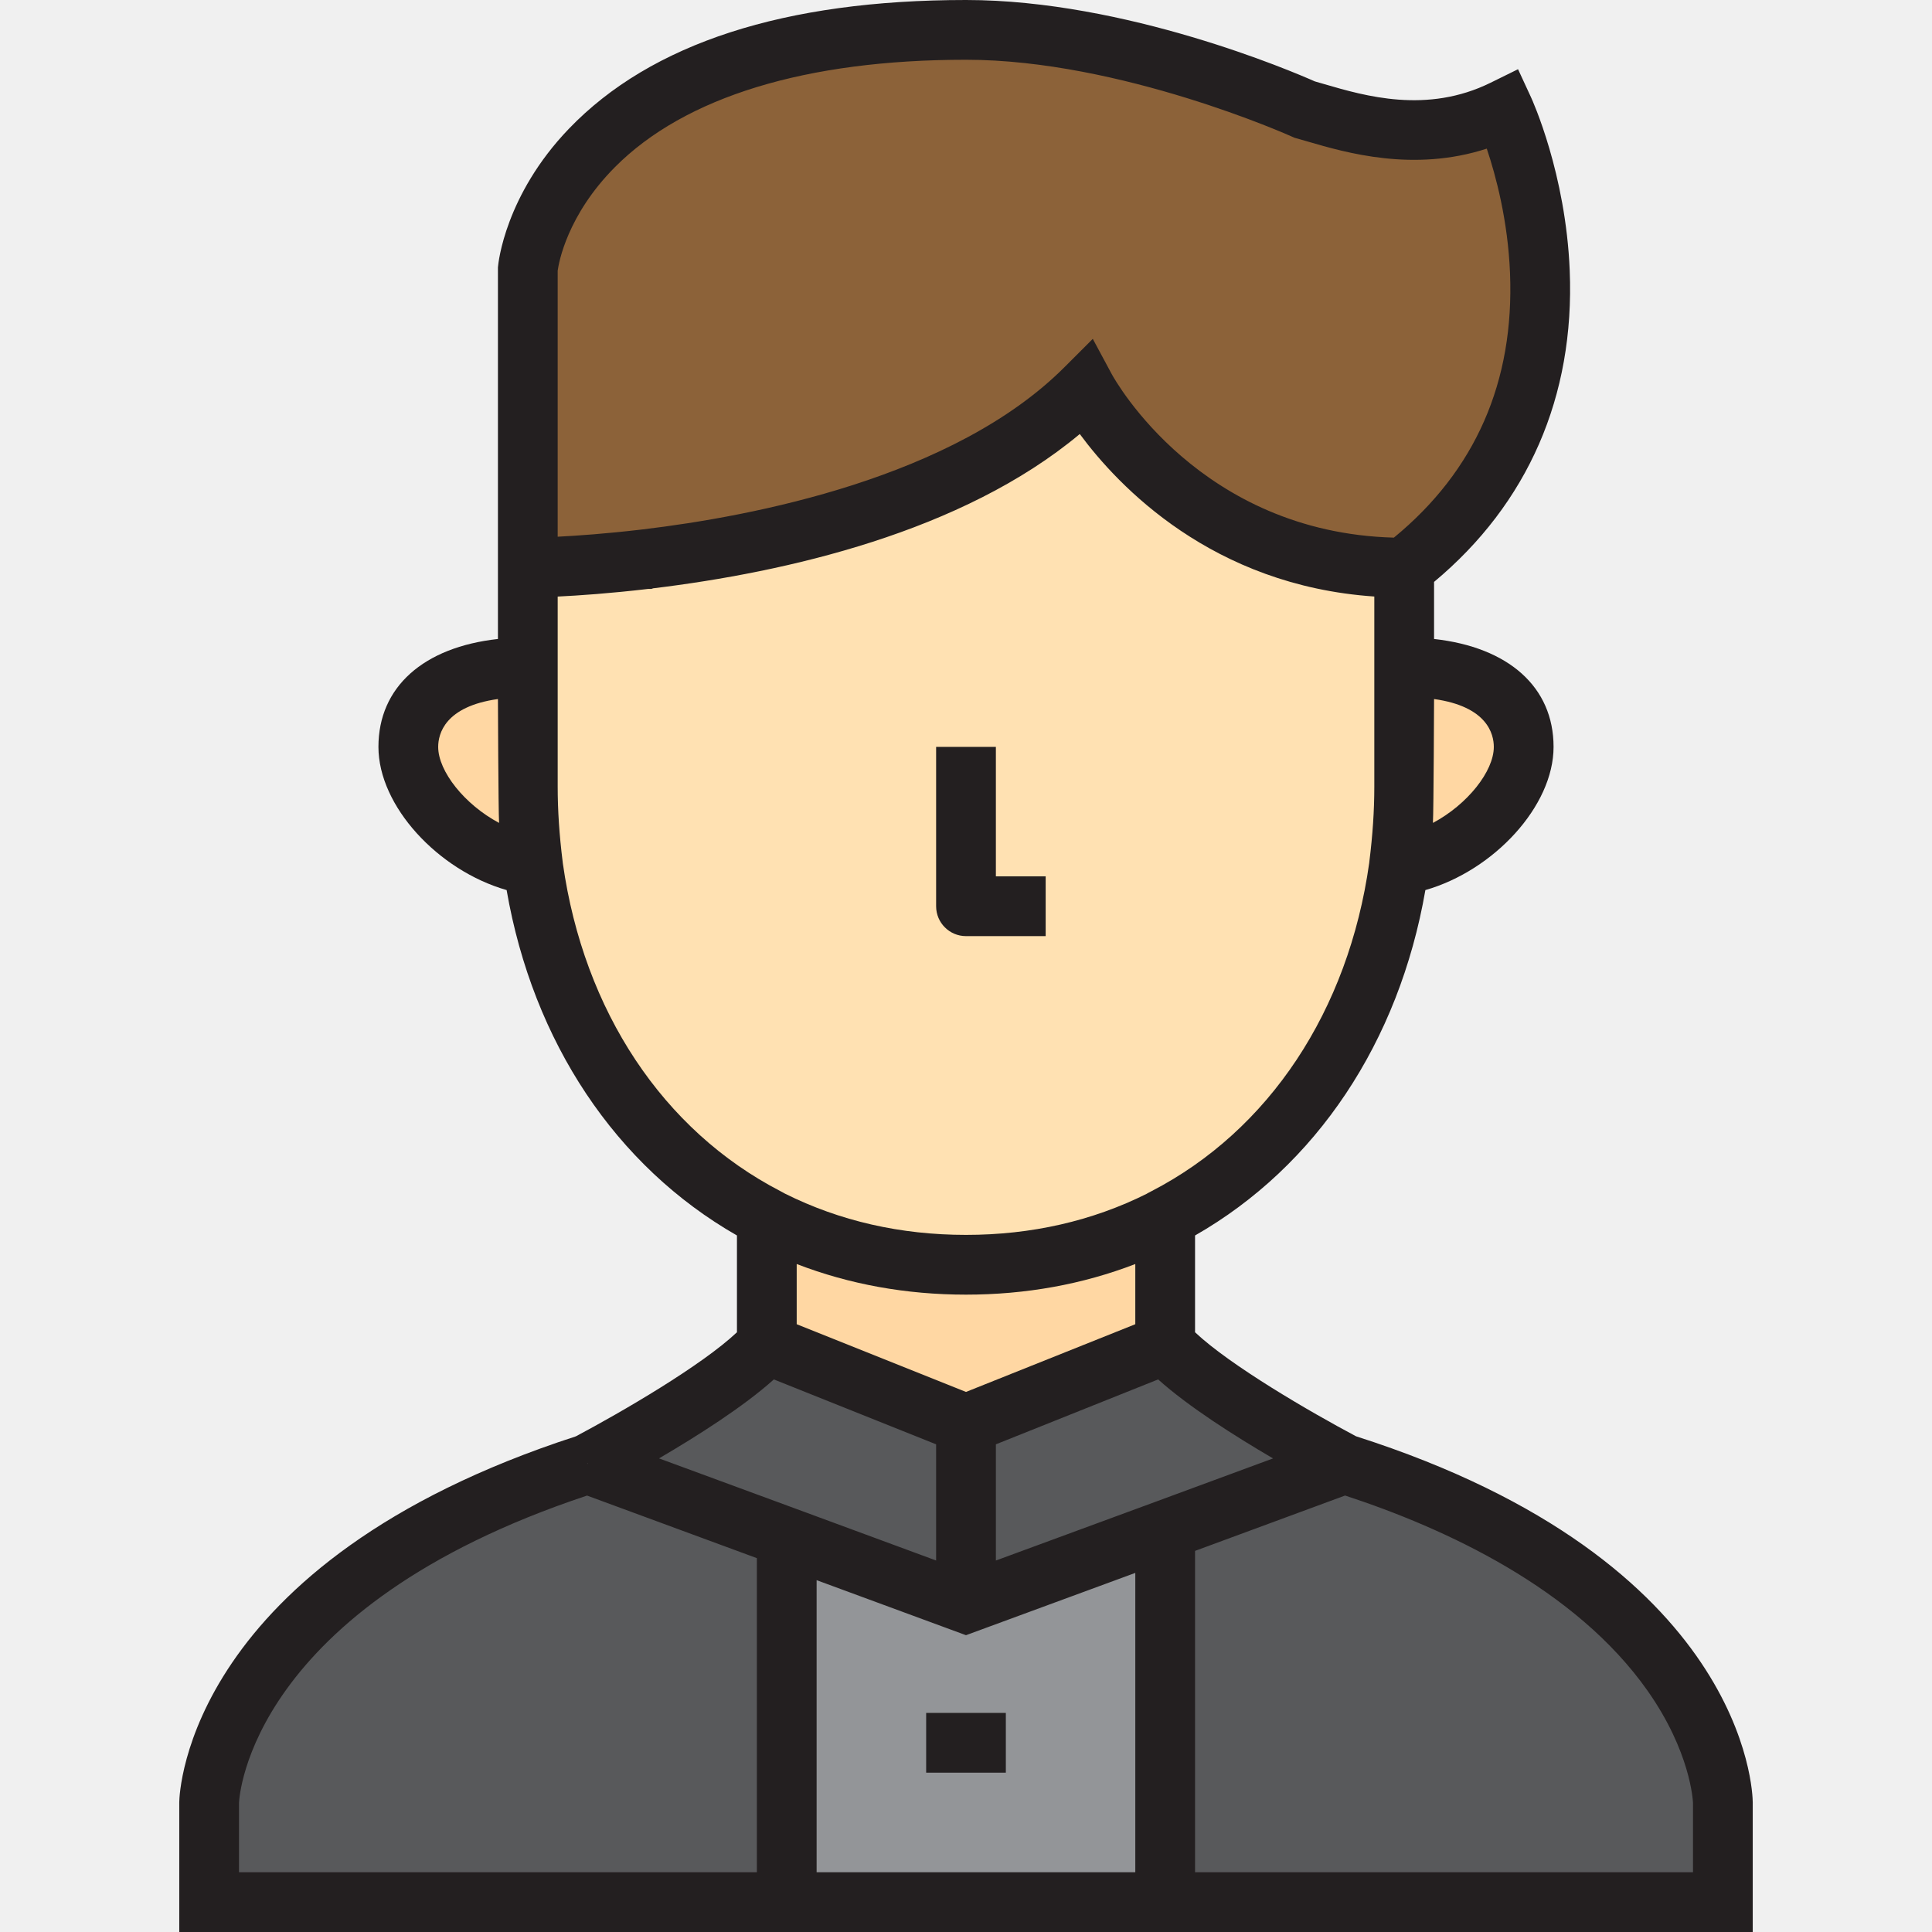
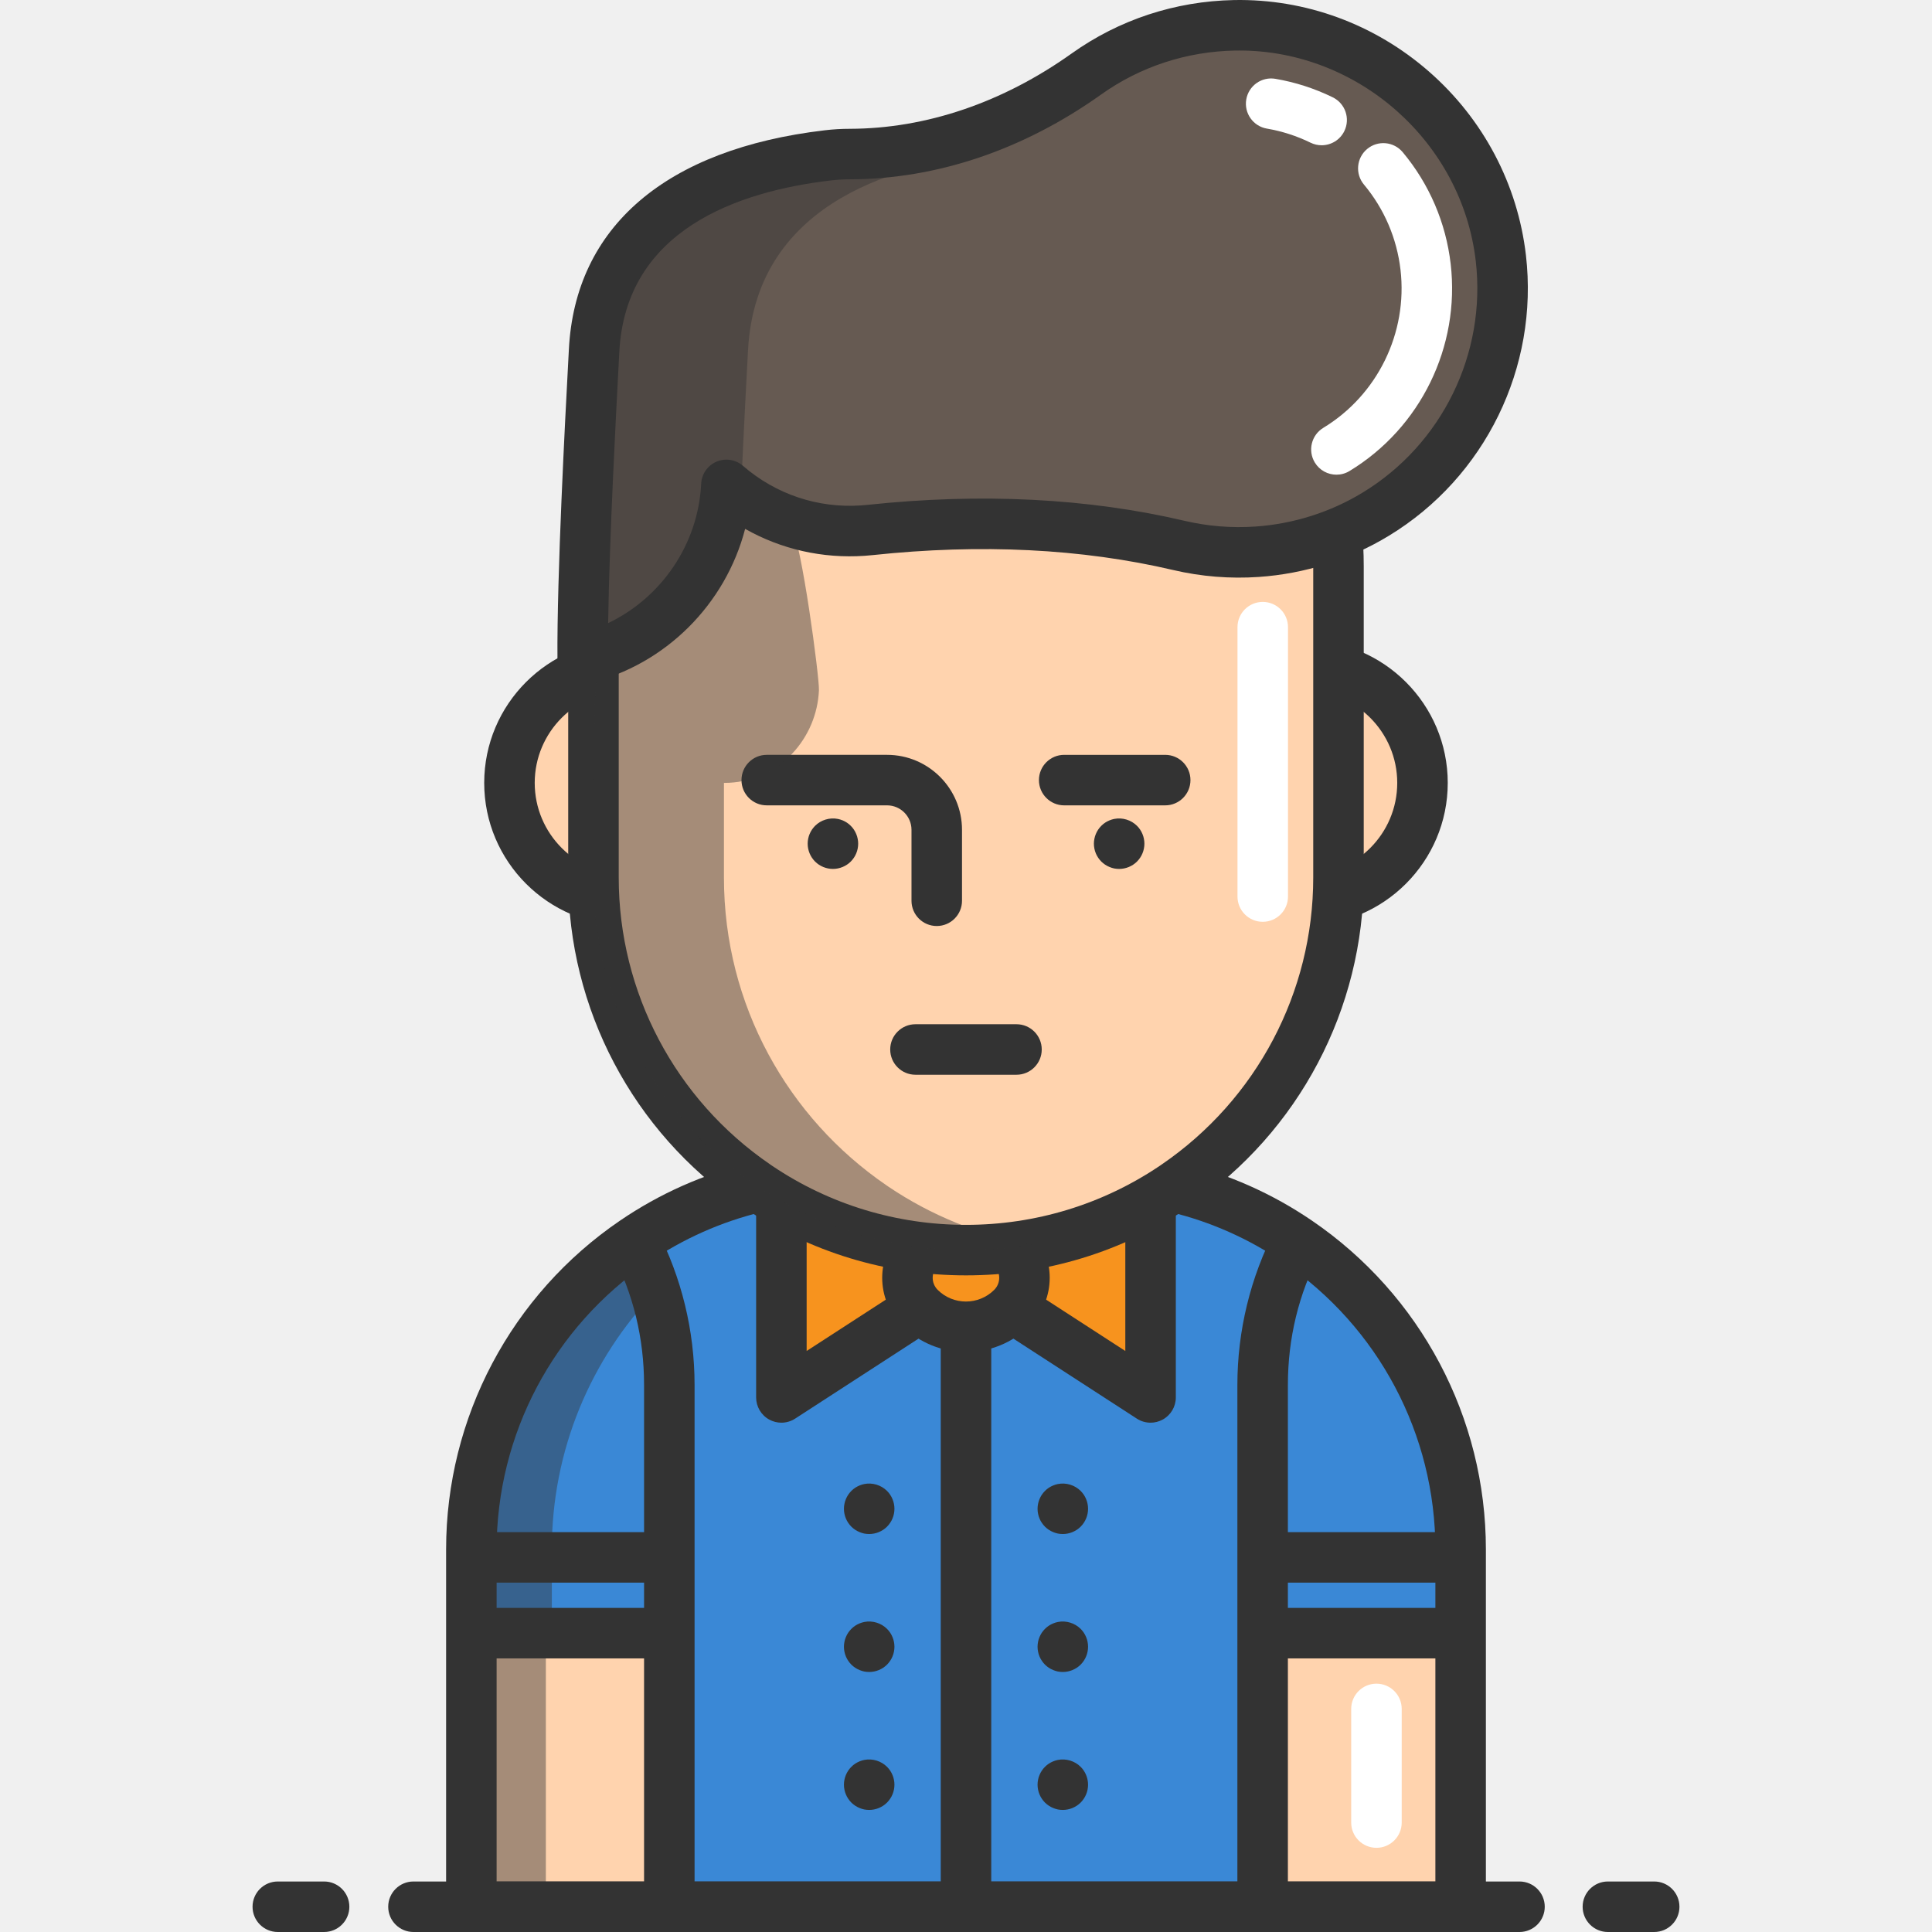
- <svg xmlns="http://www.w3.org/2000/svg" version="1.1" id="Layer_1" x="0px" y="0px" viewBox="0 0 485 485" style="enable-background:new 0 0 485 485;" xml:space="preserve">
-   <g id="XMLID_35_">
+ <svg xmlns="http://www.w3.org/2000/svg" version="1.1" id="Layer_1" x="0px" y="0px" viewBox="0 0 459.001 459.001" style="enable-background:new 0 0 459.001 459.001;" xml:space="preserve">
+   <g>
+     <path style="fill:#3A88D6;" d="M278.855,281.971c0.19,0.05,0.39,0.09,0.58,0.14c10.46,2.53,20.19,6.93,28.83,12.81   c23.39,15.92,38.75,42.77,38.75,73.19v84.89h-47.04h-140.96h-47.03v-84.89c0-30.42,15.35-57.27,38.74-73.19   c8.64-5.88,18.37-10.28,28.83-12.81c0.19-0.05,0.39-0.09,0.58-0.14" />
+     <path style="fill:#FFD3AE;" d="M159.015,329.001v124h-47.03v-84.89c0-30.42,15.35-57.27,38.74-73.19   C156.025,305.121,159.015,316.711,159.015,329.001z" />
+     <path style="fill:#FFD3AE;" d="M347.015,368.111v84.89h-47.04v-124c0-12.29,2.99-23.88,8.29-34.08   C331.655,310.841,347.015,337.691,347.015,368.111z" />
+     <path style="fill:#3A88D6;" d="M347.015,368.111v19.89h-45.7h-1.34v-59c0-12.29,2.99-23.88,8.29-34.08   C331.655,310.841,347.015,337.691,347.015,368.111z" />
+     <path style="fill:#3A88D6;" d="M159.015,329.001v59h-47.03v-19.89c0-30.42,15.35-57.27,38.74-73.19   C156.025,305.121,159.015,316.711,159.015,329.001z" />
+     <path style="fill:#333333;" d="M305.975,453.001h-12v-124c0-12.816,3.101-25.558,8.966-36.846l10.648,5.533   c-5.053,9.724-7.614,20.259-7.614,31.313V453.001z" />
+     <rect x="301.315" y="382.001" style="fill:#333333;" width="47.03" height="12" />
+     <path style="fill:#FFFFFF;" d="M327.015,439.001c-3.313,0-6-2.687-6-6v-27c0-3.313,2.687-6,6-6s6,2.687,6,6v27   C333.015,436.315,330.328,439.001,327.015,439.001z" />
    <g>
-       <g id="XMLID_47_">
+       <path style="opacity:0.44;fill:#333333;enable-background:new    ;" d="M155.665,306.921c-15.21,15.89-24.56,37.45-24.56,61.19    v19.89h-19.12v-19.89c0-30.42,15.35-57.27,38.74-73.19C152.705,298.741,154.365,302.751,155.665,306.921z" />
+       <rect x="113.052" y="388.001" style="opacity:0.44;fill:#333333;enable-background:new    ;" width="16.63" height="65" />
+     </g>
+     <path style="fill:#333333;" d="M347.015,459.001h-235.03c-3.313,0-6-2.686-6-6v-84.89c0-31.306,15.463-60.521,41.364-78.15   c9.417-6.408,19.764-11.008,30.753-13.672c0.13-0.033,0.263-0.064,0.396-0.095l0.124-0.029l3.032,11.611   c-0.151,0.04-0.306,0.076-0.461,0.112l-0.124,0.029c-0.02,0.004-0.084,0.021-0.103,0.026c-9.597,2.321-18.636,6.338-26.865,11.938   c-22.615,15.392-36.116,40.898-36.116,68.229v78.891h223.03v-78.89c0-27.327-13.505-52.833-36.126-68.23   c-8.229-5.6-17.267-9.617-26.865-11.938c-0.038-0.01-0.076-0.019-0.114-0.029l-0.113-0.026c-0.154-0.036-0.309-0.072-0.46-0.111   l3.037-11.609l-1.519,5.805l1.513-5.806l0.121,0.028c0.135,0.031,0.269,0.063,0.4,0.096c10.991,2.664,21.337,7.264,30.752,13.671   c25.907,17.634,41.374,46.849,41.374,78.15v84.889C353.015,456.315,350.328,459.001,347.015,459.001z" />
+     <path style="fill:#333333;" d="M165.015,453.001h-12v-124c0-11.054-2.562-21.59-7.614-31.313l10.648-5.533   c5.865,11.289,8.966,24.03,8.966,36.846V453.001z" />
+     <rect x="111.984" y="382.001" style="fill:#333333;" width="47.03" height="12" />
+     <rect x="301.315" y="364.001" style="fill:#333333;" width="47.03" height="12" />
+     <rect x="111.984" y="364.001" style="fill:#333333;" width="47.03" height="12" />
+     <g>
+       <path style="fill:#333333;" d="M361,459.001H98.23c-3.313,0-6-2.687-6-6s2.687-6,6-6H361c3.313,0,6,2.687,6,6    S364.314,459.001,361,459.001z" />
+       <path style="fill:#333333;" d="M393,459.001h-11c-3.313,0-6-2.687-6-6s2.687-6,6-6h11c3.313,0,6,2.687,6,6    S396.314,459.001,393,459.001z" />
+       <path style="fill:#333333;" d="M77,459.001H66c-3.313,0-6-2.687-6-6s2.687-6,6-6h11c3.313,0,6,2.687,6,6    S80.314,459.001,77,459.001z" />
+     </g>
+     <g id="XMLID_15_">
+       <g>
+         <polygon style="fill:#F7931E;" points="247.56,303.571 240.45,310.681 229.49,321.641 218.53,310.681 211.42,303.571      218.53,296.461 229.49,285.501 240.45,296.461    " />
+         <polygon style="fill:#F7931E;" points="273.35,275.141 273.35,332.001 240.45,310.681 247.56,303.571 240.45,296.461    " />
+         <polygon style="fill:#F7931E;" points="218.53,296.461 211.42,303.571 218.53,310.681 185.64,332.001 185.64,275.141    " />
+       </g>
+       <g>
+         <path style="fill:#333333;" d="M229.49,321.211c-5.506,0-11.012-2.096-15.203-6.286c-6.261-6.26-6.261-16.446,0-22.706     l10.961-10.96c2.343-2.343,6.144-2.343,8.484,0l10.96,10.96c6.261,6.26,6.261,16.446,0,22.706l0,0     C240.501,319.115,234.995,321.211,229.49,321.211z M229.49,293.986l-6.719,6.718c-1.581,1.581-1.581,4.154,0,5.735     c3.706,3.704,9.732,3.704,13.437,0c1.581-1.581,1.581-4.153,0-5.734L229.49,293.986z" />
+         <path style="fill:#333333;" d="M185.64,338.001c-0.984,0-1.97-0.242-2.865-0.729c-1.932-1.05-3.135-3.073-3.135-5.271v-56.86     c0-2.199,1.203-4.222,3.135-5.271c1.932-1.05,4.283-0.959,6.129,0.237l32.89,21.32l-6.527,10.069l-23.627-15.315v34.781     l23.626-15.315l6.527,10.069l-32.89,21.32C187.913,337.677,186.777,338.001,185.64,338.001z" />
+         <path style="fill:#333333;" d="M273.35,338.001c-1.138,0-2.273-0.323-3.263-0.965l-32.899-21.32l6.525-10.07l23.637,15.317     v-34.784l-23.637,15.317l-6.525-10.07l32.899-21.32c1.846-1.197,4.198-1.286,6.128-0.236c1.932,1.05,3.135,3.073,3.135,5.271     v56.86c0,2.199-1.203,4.221-3.135,5.271C275.319,337.759,274.334,338.001,273.35,338.001z" />
+       </g>
+     </g>
+     <g>
+       <g>
+         <circle style="fill:#FFD3AE;" cx="148.927" cy="186.001" r="27.89" />
+         <circle style="fill:#FFD3AE;" cx="310.062" cy="186.001" r="27.89" />
+       </g>
+       <g>
+         <path style="fill:#333333;" d="M148.927,219.891c-18.687,0-33.89-15.203-33.89-33.89s15.203-33.89,33.89-33.89     c18.688,0,33.891,15.203,33.891,33.89S167.614,219.891,148.927,219.891z M148.927,164.111c-12.07,0-21.89,9.82-21.89,21.89     s9.819,21.89,21.89,21.89s21.891-9.82,21.891-21.89S160.997,164.111,148.927,164.111z" />
+         <path style="fill:#333333;" d="M310.063,219.891c-18.688,0-33.891-15.203-33.891-33.89s15.203-33.89,33.891-33.89     c18.687,0,33.89,15.203,33.89,33.89S328.749,219.891,310.063,219.891z M310.063,164.111c-12.07,0-21.891,9.82-21.891,21.89     s9.82,21.89,21.891,21.89s21.89-9.82,21.89-21.89S322.133,164.111,310.063,164.111z" />
+       </g>
+     </g>
+     <path style="fill:#FFD3AE;" d="M278.855,281.971c-14.1,9.49-31.08,15.03-49.36,15.03s-35.26-5.54-49.36-15.03   c-0.19-0.13-0.39-0.26-0.58-0.4c-23.28-15.94-38.56-42.72-38.56-73.07v-22.5v-51.5c0-48.877,39.623-88.5,88.5-88.5l0,0   c48.877,0,88.5,39.623,88.5,88.5v51.5v22.5c0,30.35-15.28,57.13-38.56,73.07C279.245,281.711,279.045,281.841,278.855,281.971z" />
+     <path style="fill:#333333;" d="M229.495,303.001c-18.881,0-37.107-5.551-52.711-16.052l-0.17-0.116   c-0.174-0.117-0.348-0.236-0.52-0.359c-25.736-17.656-41.1-46.798-41.1-77.973v-74c0-52.107,42.393-94.5,94.5-94.5   s94.5,42.393,94.5,94.5v74c0,31.172-15.362,60.313-41.097,77.97c-0.173,0.125-0.35,0.245-0.524,0.363l-0.13,0.088   c-0.014,0.009-0.026,0.018-0.039,0.027C266.602,297.45,248.375,303.001,229.495,303.001z M229.495,52.001   c-45.49,0-82.5,37.009-82.5,82.5v74c0,27.241,13.439,52.707,35.949,68.119c0.057,0.039,0.111,0.078,0.167,0.118   c0.07,0.052,0.145,0.1,0.217,0.149l0.196,0.133C197.1,286.157,213.009,291,229.495,291c16.484,0,32.395-4.844,46.009-14.007   l0.363-0.247c0.052-0.038,0.124-0.09,0.178-0.126c22.511-15.413,35.95-40.878,35.95-68.119v-74   C311.995,89.01,274.985,52.001,229.495,52.001z" />
+     <g>
+       <path style="fill:#333333;" d="M197.885,206.438c-1.58,0-3.13-0.64-4.24-1.75c-1.12-1.12-1.76-2.67-1.76-4.25s0.64-3.12,1.76-4.24    c1.39-1.39,3.46-2.03,5.41-1.64c0.39,0.08,0.76,0.19,1.13,0.34c0.36,0.15,0.71,0.34,1.03,0.55c0.33,0.22,0.64,0.47,0.91,0.75    c0.28,0.28,0.53,0.58,0.75,0.91s0.4,0.68,0.55,1.04c0.15,0.36,0.27,0.74,0.34,1.12c0.08,0.39,0.12,0.78,0.12,1.17    s-0.04,0.79-0.12,1.18c-0.07,0.38-0.19,0.76-0.34,1.12s-0.33,0.71-0.55,1.03c-0.22,0.33-0.47,0.64-0.75,0.92    C201.015,205.798,199.465,206.438,197.885,206.438z" />
+       <path style="fill:#333333;" d="M265.885,206.438c-0.39,0-0.79-0.04-1.17-0.11c-0.38-0.08-0.76-0.2-1.12-0.35    c-0.37-0.15-0.71-0.33-1.04-0.55c-0.33-0.22-0.64-0.47-0.91-0.74c-0.28-0.28-0.53-0.59-0.75-0.92c-0.22-0.32-0.4-0.67-0.55-1.03    s-0.27-0.74-0.34-1.12c-0.08-0.39-0.12-0.79-0.12-1.18s0.04-0.78,0.12-1.17c0.07-0.38,0.19-0.76,0.34-1.12s0.33-0.71,0.55-1.04    c0.22-0.33,0.47-0.63,0.75-0.91c0.27-0.28,0.58-0.53,0.91-0.75c0.33-0.21,0.67-0.4,1.04-0.55c0.36-0.15,0.74-0.26,1.12-0.34    c1.95-0.39,4.02,0.25,5.41,1.64c0.28,0.28,0.53,0.58,0.75,0.91s0.4,0.68,0.55,1.04s0.27,0.74,0.34,1.12    c0.08,0.39,0.12,0.78,0.12,1.17s-0.04,0.79-0.12,1.18c-0.07,0.38-0.19,0.76-0.34,1.12s-0.33,0.71-0.55,1.03    c-0.22,0.33-0.47,0.64-0.75,0.92C269.015,205.798,267.465,206.438,265.885,206.438z" />
+     </g>
+     <g>
+       <path style="fill:#333333;" d="M222.552,220.001c-3.313,0-6-2.687-6-6v-16.857c0-3.204-2.606-5.81-5.811-5.81h-28.58    c-3.313,0-6-2.687-6-6s2.687-6,6-6h28.58c9.82,0,17.811,7.989,17.811,17.81v16.857    C228.552,217.315,225.865,220.001,222.552,220.001z" />
+       <path style="fill:#333333;" d="M276.828,191.335h-24c-3.313,0-6-2.687-6-6s2.687-6,6-6h24c3.313,0,6,2.687,6,6    S280.142,191.335,276.828,191.335z" />
+     </g>
+     <g>
+       <path style="fill:#333333;" d="M241.495,255.335h-24c-3.313,0-6-2.687-6-6s2.687-6,6-6h24c3.313,0,6,2.687,6,6    S244.809,255.335,241.495,255.335z" />
+     </g>
+     <path style="opacity:0.44;fill:#333333;enable-background:new    ;" d="M211.135,281.971c10.02,6.74,21.5,11.49,33.86,13.68   c-5.03,0.89-10.21,1.35-15.5,1.35c-18.28,0-35.26-5.54-49.36-15.03c-0.19-0.13-0.39-0.26-0.58-0.4   c-23.28-15.94-38.56-42.72-38.56-73.07v-22.5c0-139,54.89-137.301,54.89-134.411l-10.384,15.807   c-15.364,23.387-11.848,34.546,2.499,57.604c2.423,3.895,6.693,35.922,6.562,38.994c-0.483,11.29-9.201,21.36-21.338,21.975   c-0.407,0.021-0.817,0.031-1.229,0.031v22.5c0,30.35,15.28,57.13,38.56,73.07C210.745,281.711,210.945,281.841,211.135,281.971z" />
+     <g>
+       <path style="fill:#665A52;" d="M172.58,115.202c-0.96,19.87-14.99,36.68-34.14,41.31c-0.17-22.1,2.39-66.91,2.7-73.1    c1.82-36.86,38.49-44.5,55.51-46.5c1.77-0.21,3.52-0.31,5.24-0.31c20.27-0.04,39.71-7.26,56.21-19.02    c9.89-7.05,21.98-11.31,35.17-11.57c32.02-0.61,59.61,23.52,63.3,55.32c2.94,25.35-9.56,48.59-29.73,60.83    c-8.27,5.04-17.85,8.21-28.17,8.92c-6.41,0.44-12.65-0.11-18.59-1.5c-24.02-5.63-48.82-6.28-73.36-3.67    c-0.57,0.06-1.14,0.11-1.72,0.15C192.7,126.902,181.22,122.692,172.58,115.202z" />
+     </g>
+     <g style="opacity:0.44;">
+       <path style="fill:#333333;" d="M177.708,83.413c1.82-36.86,38.49-44.5,55.51-46.5c1.77-0.21-11.058-0.35-31.328-0.31    c-1.72,0-3.47,0.1-5.24,0.31c-17.02,2-53.69,9.64-55.51,46.5c-0.31,6.19-2.87,51-2.7,73.1c19.15-4.63,33.18-21.44,34.14-41.31    c1.098,0.952,2.243,1.849,3.428,2.692C176.706,101.557,177.539,86.777,177.708,83.413z" />
+     </g>
+     <path style="fill:#333333;" d="M138.44,162.512c-1.325,0-2.627-0.439-3.692-1.271c-1.443-1.127-2.293-2.852-2.308-4.683   c-0.152-19.837,1.866-57.648,2.53-70.073c0.082-1.54,0.144-2.691,0.178-3.373c1.441-29.196,23.035-47.721,60.802-52.159   c1.962-0.233,3.963-0.351,5.94-0.351c18.105-0.036,36.342-6.228,52.728-17.906c11.254-8.022,24.579-12.408,38.534-12.683   c16.998-0.327,33.438,5.71,46.34,16.988c12.899,11.275,21.08,26.773,23.037,43.64c3.086,26.607-9.701,52.769-32.577,66.651   c-9.257,5.641-19.936,9.023-30.87,9.776c-6.849,0.471-13.699-0.083-20.369-1.644c-21.686-5.083-45.694-6.275-71.358-3.546   c-0.648,0.068-1.289,0.125-1.941,0.17c-10.027,0.685-19.823-1.558-28.387-6.398c-4.627,17.83-18.835,32.259-37.177,36.694   C139.383,162.457,138.91,162.512,138.44,162.512z M294.437,12.001c-0.352,0-0.7,0.003-1.053,0.01   c-11.524,0.227-22.523,3.843-31.802,10.457c-18.424,13.131-39.061,20.094-59.681,20.134c-1.519,0-3.044,0.09-4.545,0.268   c-22.124,2.6-48.79,11.794-50.224,40.838c-0.035,0.693-0.098,1.859-0.181,3.417c-0.572,10.728-2.163,40.52-2.47,60.909   c12.662-6.037,21.41-18.747,22.104-33.121c0.111-2.294,1.521-4.324,3.634-5.227c2.114-0.903,4.554-0.521,6.29,0.983   c7.809,6.77,17.793,10.111,28.08,9.407c0.504-0.035,1.002-0.079,1.501-0.131c27.001-2.872,52.357-1.595,75.357,3.795   c5.504,1.288,11.159,1.744,16.81,1.356c9.023-0.621,17.827-3.407,25.459-8.058c18.887-11.461,29.438-33.054,26.892-55.015   C347.333,33.782,322.765,12.001,294.437,12.001z" />
+     <path style="fill:#FFFFFF;" d="M317.508,112.775c-2.028,0-4.007-1.028-5.135-2.888c-1.72-2.833-0.816-6.523,2.016-8.242   c12.881-7.817,20.08-22.554,18.342-37.546c-0.869-7.483-3.873-14.486-8.688-20.25c-2.124-2.543-1.784-6.327,0.759-8.451   c2.545-2.124,6.326-1.784,8.452,0.759c6.316,7.563,10.257,16.747,11.396,26.559c2.277,19.638-7.157,38.945-24.035,49.188   C319.642,112.494,318.568,112.775,317.508,112.775z" />
+     <path style="fill:#FFFFFF;" d="M313.989,34.511c-0.884,0-1.782-0.197-2.631-0.611c-3.282-1.605-6.771-2.731-10.371-3.347   c-3.267-0.559-5.461-3.66-4.902-6.926c0.558-3.266,3.656-5.461,6.926-4.902c4.728,0.809,9.31,2.287,13.619,4.395   c2.977,1.456,4.21,5.049,2.754,8.026C318.344,33.274,316.21,34.511,313.989,34.511z" />
+     <polygon style="fill:#333333;" points="178.58,115.203 166.58,115.203 178.58,115.193  " />
+     <path style="fill:#FFFFFF;" d="M300,219.001c-3.313,0-6-2.687-6-6v-64c0-3.313,2.687-6,6-6s6,2.687,6,6v64   C306,216.315,303.314,219.001,300,219.001z" />
+     <rect x="223.5" y="315.001" style="fill:#333333;" width="12" height="138" />
+     <g>
+       <g>
        <g>
-           <path style="fill:#58595B;" d="M147.51,367.5c0.52-0.28,34.18-17.9,44.99-30l50,20v45l-45-16.6L147.51,367.5z" />
-           <path style="fill:#58595B;" d="M292.5,337.5c10.81,12.1,44.47,29.72,44.99,30l-44.99,16.6l-50,18.4v-45L292.5,337.5z" />
-           <path style="fill:#58595B;" d="M337.5,367.5c94.7,30,95,85,95,85s0,11,0,25h-140v-93.4l44.99-16.6H337.5z" />
-           <path style="fill:#8C6239;" d="M242.5,7.5c41,0,85,20,85,20c10.4,2.9,29.7,10,50,0c0,0,32.5,70.3-25,115c-55.8,0-80-45-80-45      c-28.64,28.64-78.4,39.05-110.23,42.84c-0.03,0.01-0.06,0.01-0.08,0.01c-17.35,1.69-29.69,2.15-29.69,2.15v-75      C132.5,67.5,137.8,7.5,242.5,7.5z" />
-           <path style="fill:#FFD7A3;" d="M352.5,167.5c16.6,0,30,6.2,30,20c0,12.8-15.8,27.6-31.3,29.7c0.8-6.4,1.3-13,1.3-19.7V167.5z" />
-           <polygon style="fill:#939598;" points="292.5,384.1 292.5,477.5 197.5,477.5 197.5,385.9 242.5,402.5     " />
-           <path style="fill:#FFE1B2;" d="M351.2,217.3c-5.4,39.1-26.6,71.8-58.7,88.4c-0.2,0.2-0.5,0.3-0.7,0.4      c-14.4,7.3-31,11.4-49.3,11.4s-34.9-4.1-49.3-11.4c-0.2-0.1-0.5-0.2-0.7-0.4c-32.1-16.6-53.3-49.3-58.7-88.4v-0.1      c-0.8-6.4-1.3-13-1.3-19.7v-30v-25c0,0,12.1-0.06,29.69-2.15c0.02,0,0.05,0,0.08-0.01c31.83-3.79,81.59-14.2,110.23-42.84      c0,0,24.2,45,80,45v25v30c0,6.7-0.5,13.3-1.3,19.7V217.3z" />
-           <path style="fill:#FFD7A3;" d="M193.2,306.1c14.4,7.3,31,11.4,49.3,11.4s34.9-4.1,49.3-11.4c0.2-0.1,0.5-0.2,0.7-0.4v26.8v5      l-50,20l-50-20v-5v-26.8C192.7,305.9,193,306,193.2,306.1z" />
-           <path style="fill:#58595B;" d="M147.51,367.5l49.99,18.4v91.6h-145c0-14,0-25,0-25s0.9-54.7,95-85H147.51z" />
-           <path style="fill:#FFE1B2;" d="M132.5,142.5c0,0,12.34-0.46,29.69-2.15C144.6,142.44,132.5,142.5,132.5,142.5z" />
-           <path style="fill:#FFD7A3;" d="M132.5,197.5c0,6.7,0.5,13.3,1.3,19.7c-15.5-2.1-31.3-16.9-31.3-29.7c0-13.8,13.4-20,30-20V197.5      z" />
+           <path style="fill:#333333;" d="M252.5,364.452c-0.39,0-0.79-0.04-1.17-0.11c-0.38-0.08-0.76-0.2-1.12-0.35      c-0.37-0.15-0.71-0.33-1.04-0.55c-0.33-0.22-0.64-0.47-0.91-0.74c-0.28-0.28-0.53-0.59-0.75-0.92c-0.22-0.32-0.4-0.67-0.55-1.03      c-0.15-0.36-0.27-0.74-0.34-1.12c-0.08-0.39-0.12-0.79-0.12-1.18c0-0.39,0.04-0.78,0.12-1.17c0.07-0.38,0.19-0.76,0.34-1.12      s0.33-0.71,0.55-1.04c0.22-0.33,0.47-0.63,0.75-0.91c0.27-0.28,0.58-0.53,0.91-0.75c0.33-0.21,0.67-0.4,1.04-0.55      c0.36-0.15,0.74-0.26,1.12-0.34c1.95-0.39,4.02,0.25,5.41,1.64c0.28,0.28,0.53,0.58,0.75,0.91c0.22,0.33,0.4,0.68,0.55,1.04      c0.15,0.36,0.27,0.74,0.34,1.12c0.08,0.39,0.12,0.78,0.12,1.17s-0.04,0.79-0.12,1.18c-0.07,0.38-0.19,0.76-0.34,1.12      s-0.33,0.71-0.55,1.03c-0.22,0.33-0.47,0.64-0.75,0.92C255.63,363.812,254.08,364.452,252.5,364.452z" />
        </g>
        <g>
-           <path style="fill:#231F20;" d="M340.419,360.563c-11.498-6.106-31.552-17.757-40.419-26.117v-24.297      c30.418-17.386,51.203-48.561,57.822-86.708C375.028,218.505,390,202.356,390,187.5c0-15.043-11.308-25.026-30-27.094V146.08      c23.568-19.651,35.334-46.587,34.056-78.145c-0.986-24.373-9.391-42.809-9.749-43.582l-3.226-6.978l-6.896,3.397      c-15.97,7.868-31.494,3.337-41.767,0.339c-0.825-0.241-1.611-0.47-2.356-0.682C324.588,18.001,282.652,0,242.5,0      c-45.541,0-79.075,10.869-99.671,32.304c-16.058,16.713-17.736,33.816-17.8,34.537L125,67.169v67.868v7.463v17.906      c-18.692,2.068-30,12.051-30,27.094c0,14.856,14.972,31.005,32.178,35.94c6.619,38.146,27.406,69.322,57.822,86.708v24.297      c-8.871,8.364-28.938,20.021-40.434,26.125c-97.45,31.629-99.525,89.358-99.565,91.805L45,485h395v-32.541      C439.986,449.996,438.532,391.903,340.419,360.563z M337.495,367.514L337.495,367.514l0.001-0.003L337.495,367.514z       M319.581,366.114l-29.671,10.948L250,391.748v-29.171l40.734-16.294C298.303,353.089,309.943,360.482,319.581,366.114z       M242.497,410.493L285,394.852V470h-80v-73.324L242.497,410.493z M200,317.313c13.219,5.099,27.465,7.687,42.5,7.687      c15.043,0,29.294-2.59,42.5-7.685v15.107l-42.5,17l-42.5-17V317.313z M375,187.5c0,6.131-6.637,14.479-15.286,19.081      c0.185-3.085,0.286-31.099,0.286-31.099C373.367,177.356,375,184.268,375,187.5z M154.388,41.937      C171.914,24.314,202.382,15,242.5,15c38.835,0,81.473,19.136,81.896,19.328l0.529,0.241c0,0,2.322,0.66,3.291,0.942      c9.656,2.818,26.628,7.772,45.016,1.801c2.264,6.732,5.301,18.006,5.836,31.229c1.105,27.296-8.7,49.629-29.15,66.422      c-48.598-1.312-69.925-39.386-70.814-41.015l-4.777-8.883l-7.132,7.132c-27.75,27.75-78.207,37.409-105.813,40.696l-0.691,0.082      c-8.517,0.996-15.7,1.502-20.692,1.76V67.942C140.277,65.932,142.381,54.01,154.388,41.937z M110,187.5      c0-3.232,1.633-10.144,15-12.018c0,0,0.102,28.014,0.286,31.099C116.637,201.979,110,193.631,110,187.5z M141.3,216.777      l-0.058-0.507c-0.835-6.688-1.242-12.827-1.242-18.77v-47.741c5.317-0.259,13.184-0.797,22.663-1.912l0.862-0.007l0.432-0.149      c33.352-4.046,77.577-14.077,107.105-38.735c9.676,13.1,33.236,38.018,73.938,40.791V197.5c0,5.943-0.406,12.083-1.242,18.77      l-0.037,0.359c-5.226,37.115-25.136,67.139-54.667,82.409l-1.03,0.533l-0.066,0.066C274.213,306.514,258.922,310,242.5,310      c-16.408,0-31.687-3.48-45.458-10.363l-1.097-0.599C166.455,283.788,146.558,253.823,141.3,216.777z M194.266,346.284      L235,362.578v29.162l-34.909-12.878l-34.656-12.756C175.055,360.483,186.695,353.091,194.266,346.284z M147.505,367.513      L147.505,367.513l-0.079-0.242l0.079,0.144V367.513z M60,452.591c0.056-1.5,2.737-49.016,87.37-77.149L190,391.149V470H60      V452.591z M425,470H300v-80.673l37.66-13.896c25.169,8.249,57.883,23.31,75.971,49.054      c10.718,15.254,11.344,27.458,11.369,28.096V470z" />
-           <path style="fill:#231F20;" d="M242.5,235h20v-15H250v-32.5h-15v40C235,231.642,238.358,235,242.5,235z" />
-           <rect x="232.5" y="430" style="fill:#231F20;" width="20" height="15" />
+           <path style="fill:#333333;" d="M252.5,430.001c-0.39,0-0.79-0.04-1.17-0.11c-0.38-0.08-0.76-0.2-1.12-0.35      c-0.37-0.15-0.71-0.33-1.04-0.55c-0.33-0.22-0.64-0.47-0.91-0.74c-0.28-0.28-0.53-0.59-0.75-0.92c-0.22-0.32-0.4-0.67-0.55-1.03      c-0.15-0.36-0.27-0.74-0.34-1.12c-0.08-0.39-0.12-0.79-0.12-1.18c0-0.39,0.04-0.78,0.12-1.17c0.07-0.38,0.19-0.76,0.34-1.12      s0.33-0.71,0.55-1.04c0.22-0.33,0.47-0.63,0.75-0.91c0.27-0.28,0.58-0.53,0.91-0.75c0.33-0.21,0.67-0.4,1.04-0.55      c0.36-0.15,0.74-0.26,1.12-0.34c1.95-0.39,4.02,0.25,5.41,1.64c0.28,0.28,0.53,0.58,0.75,0.91c0.22,0.33,0.4,0.68,0.55,1.04      c0.15,0.36,0.27,0.74,0.34,1.12c0.08,0.39,0.12,0.78,0.12,1.17s-0.04,0.79-0.12,1.18c-0.07,0.38-0.19,0.76-0.34,1.12      s-0.33,0.71-0.55,1.03c-0.22,0.33-0.47,0.64-0.75,0.92C255.63,429.361,254.08,430.001,252.5,430.001z" />
+         </g>
+         <g>
+           <path style="fill:#333333;" d="M252.5,397.227c-0.39,0-0.79-0.04-1.17-0.11c-0.38-0.08-0.76-0.2-1.12-0.35      c-0.37-0.15-0.71-0.33-1.04-0.55c-0.33-0.22-0.64-0.47-0.91-0.74c-0.28-0.28-0.53-0.59-0.75-0.92c-0.22-0.32-0.4-0.67-0.55-1.03      c-0.15-0.36-0.27-0.74-0.34-1.12c-0.08-0.39-0.12-0.79-0.12-1.18c0-0.39,0.04-0.78,0.12-1.17c0.07-0.38,0.19-0.76,0.34-1.12      s0.33-0.71,0.55-1.04c0.22-0.33,0.47-0.63,0.75-0.91c0.27-0.28,0.58-0.53,0.91-0.75c0.33-0.21,0.67-0.4,1.04-0.55      c0.36-0.15,0.74-0.26,1.12-0.34c1.95-0.39,4.02,0.25,5.41,1.64c0.28,0.28,0.53,0.58,0.75,0.91c0.22,0.33,0.4,0.68,0.55,1.04      c0.15,0.36,0.27,0.74,0.34,1.12c0.08,0.39,0.12,0.78,0.12,1.17s-0.04,0.79-0.12,1.18c-0.07,0.38-0.19,0.76-0.34,1.12      s-0.33,0.71-0.55,1.03c-0.22,0.33-0.47,0.64-0.75,0.92C255.63,396.587,254.08,397.227,252.5,397.227z" />
+         </g>
+       </g>
+       <g>
+         <g>
+           <path style="fill:#333333;" d="M206.5,364.452c-0.39,0-0.79-0.04-1.17-0.11c-0.38-0.08-0.76-0.2-1.12-0.35      c-0.37-0.15-0.71-0.33-1.04-0.55c-0.33-0.22-0.64-0.47-0.91-0.74c-0.28-0.28-0.53-0.59-0.75-0.92c-0.22-0.32-0.4-0.67-0.55-1.03      c-0.15-0.36-0.27-0.74-0.34-1.12c-0.08-0.39-0.12-0.79-0.12-1.18c0-0.39,0.04-0.78,0.12-1.17c0.07-0.38,0.19-0.76,0.34-1.12      s0.33-0.71,0.55-1.04c0.22-0.33,0.47-0.63,0.75-0.91c0.27-0.28,0.58-0.53,0.91-0.75c0.33-0.21,0.67-0.4,1.04-0.55      c0.36-0.15,0.74-0.26,1.12-0.34c1.95-0.39,4.02,0.25,5.41,1.64c0.28,0.28,0.53,0.58,0.75,0.91c0.22,0.33,0.4,0.68,0.55,1.04      c0.15,0.36,0.27,0.74,0.34,1.12c0.08,0.39,0.12,0.78,0.12,1.17s-0.04,0.79-0.12,1.18c-0.07,0.38-0.19,0.76-0.34,1.12      s-0.33,0.71-0.55,1.03c-0.22,0.33-0.47,0.64-0.75,0.92C209.63,363.812,208.08,364.452,206.5,364.452z" />
+         </g>
+         <g>
+           <path style="fill:#333333;" d="M206.5,430.001c-0.39,0-0.79-0.04-1.17-0.11c-0.38-0.08-0.76-0.2-1.12-0.35      c-0.37-0.15-0.71-0.33-1.04-0.55c-0.33-0.22-0.64-0.47-0.91-0.74c-0.28-0.28-0.53-0.59-0.75-0.92c-0.22-0.32-0.4-0.67-0.55-1.03      c-0.15-0.36-0.27-0.74-0.34-1.12c-0.08-0.39-0.12-0.79-0.12-1.18c0-0.39,0.04-0.78,0.12-1.17c0.07-0.38,0.19-0.76,0.34-1.12      s0.33-0.71,0.55-1.04c0.22-0.33,0.47-0.63,0.75-0.91c0.27-0.28,0.58-0.53,0.91-0.75c0.33-0.21,0.67-0.4,1.04-0.55      c0.36-0.15,0.74-0.26,1.12-0.34c1.95-0.39,4.02,0.25,5.41,1.64c0.28,0.28,0.53,0.58,0.75,0.91c0.22,0.33,0.4,0.68,0.55,1.04      c0.15,0.36,0.27,0.74,0.34,1.12c0.08,0.39,0.12,0.78,0.12,1.17s-0.04,0.79-0.12,1.18c-0.07,0.38-0.19,0.76-0.34,1.12      s-0.33,0.71-0.55,1.03c-0.22,0.33-0.47,0.64-0.75,0.92C209.63,429.361,208.08,430.001,206.5,430.001z" />
+         </g>
+         <g>
+           <path style="fill:#333333;" d="M206.5,397.227c-0.39,0-0.79-0.04-1.17-0.11c-0.38-0.08-0.76-0.2-1.12-0.35      c-0.37-0.15-0.71-0.33-1.04-0.55c-0.33-0.22-0.64-0.47-0.91-0.74c-0.28-0.28-0.53-0.59-0.75-0.92c-0.22-0.32-0.4-0.67-0.55-1.03      c-0.15-0.36-0.27-0.74-0.34-1.12c-0.08-0.39-0.12-0.79-0.12-1.18c0-0.39,0.04-0.78,0.12-1.17c0.07-0.38,0.19-0.76,0.34-1.12      s0.33-0.71,0.55-1.04c0.22-0.33,0.47-0.63,0.75-0.91c0.27-0.28,0.58-0.53,0.91-0.75c0.33-0.21,0.67-0.4,1.04-0.55      c0.36-0.15,0.74-0.26,1.12-0.34c1.95-0.39,4.02,0.25,5.41,1.64c0.28,0.28,0.53,0.58,0.75,0.91c0.22,0.33,0.4,0.68,0.55,1.04      c0.15,0.36,0.27,0.74,0.34,1.12c0.08,0.39,0.12,0.78,0.12,1.17s-0.04,0.79-0.12,1.18c-0.07,0.38-0.19,0.76-0.34,1.12      s-0.33,0.71-0.55,1.03c-0.22,0.33-0.47,0.64-0.75,0.92C209.63,396.587,208.08,397.227,206.5,397.227z" />
        </g>
      </g>
    </g>
  </g>
  <g>
</g>
  <g>
</g>
  <g>
</g>
  <g>
</g>
  <g>
</g>
  <g>
</g>
  <g>
</g>
  <g>
</g>
  <g>
</g>
  <g>
</g>
  <g>
</g>
  <g>
</g>
  <g>
</g>
  <g>
</g>
  <g>
</g>
</svg>
